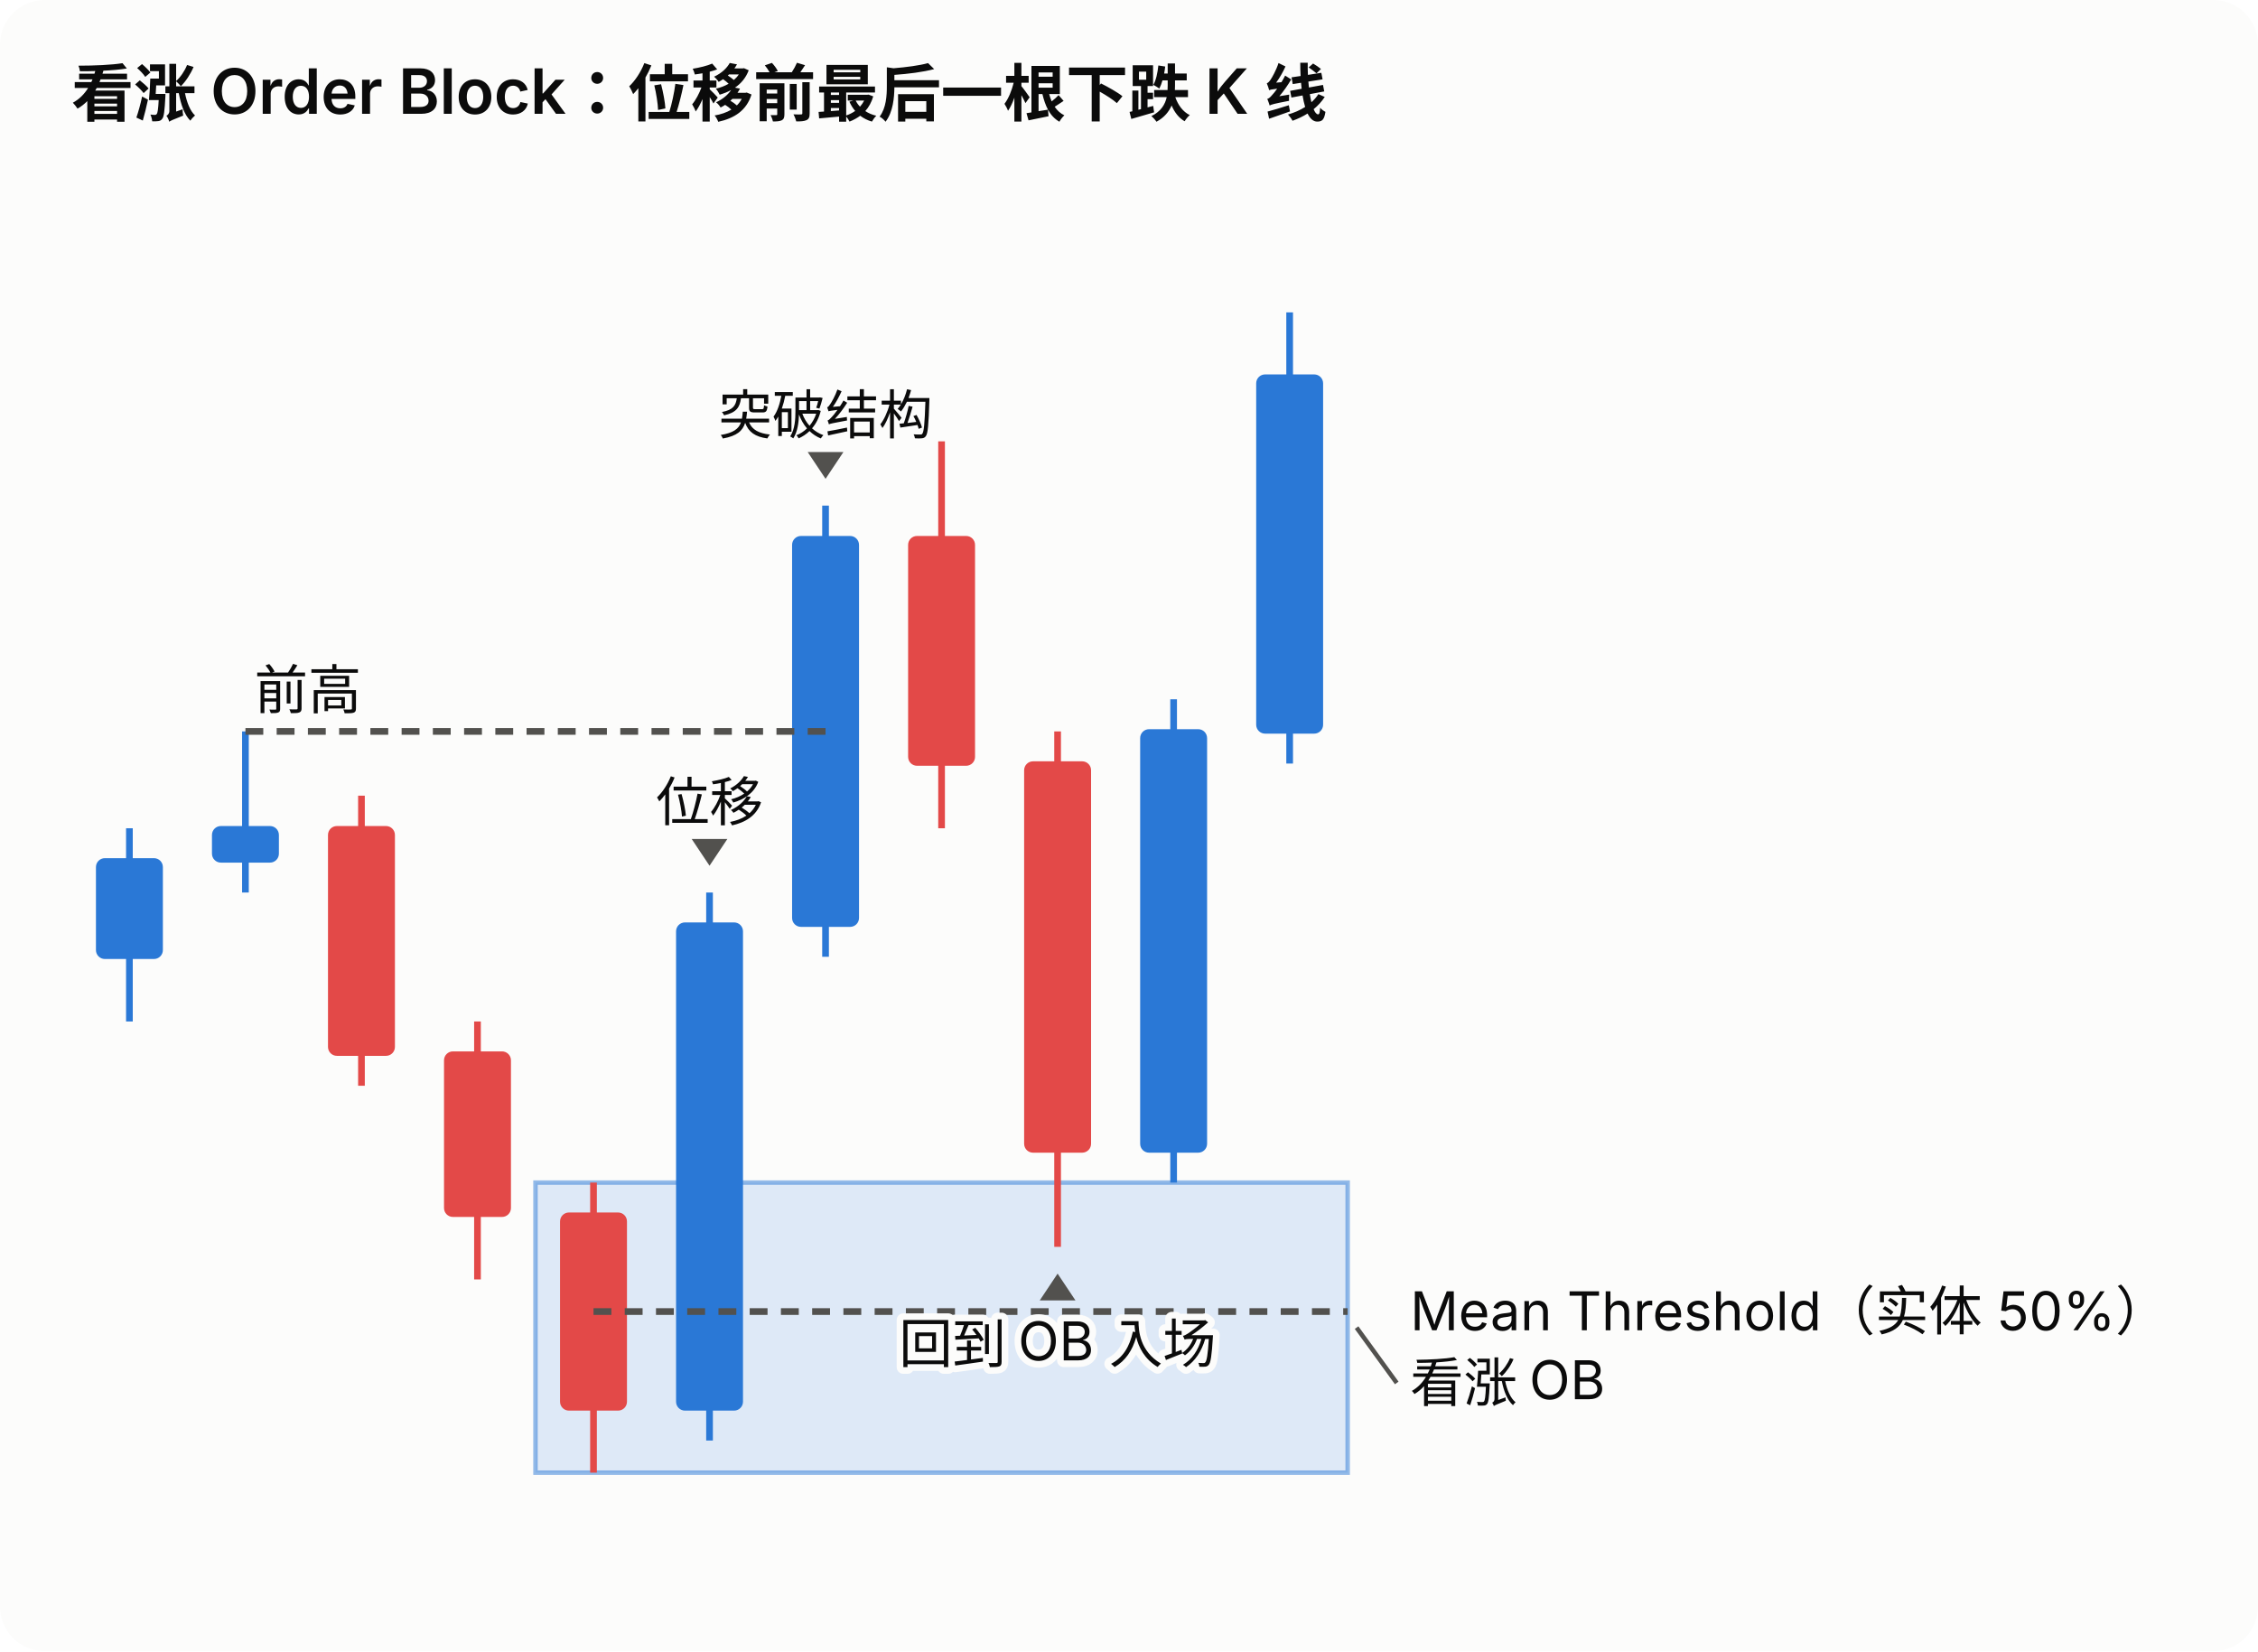
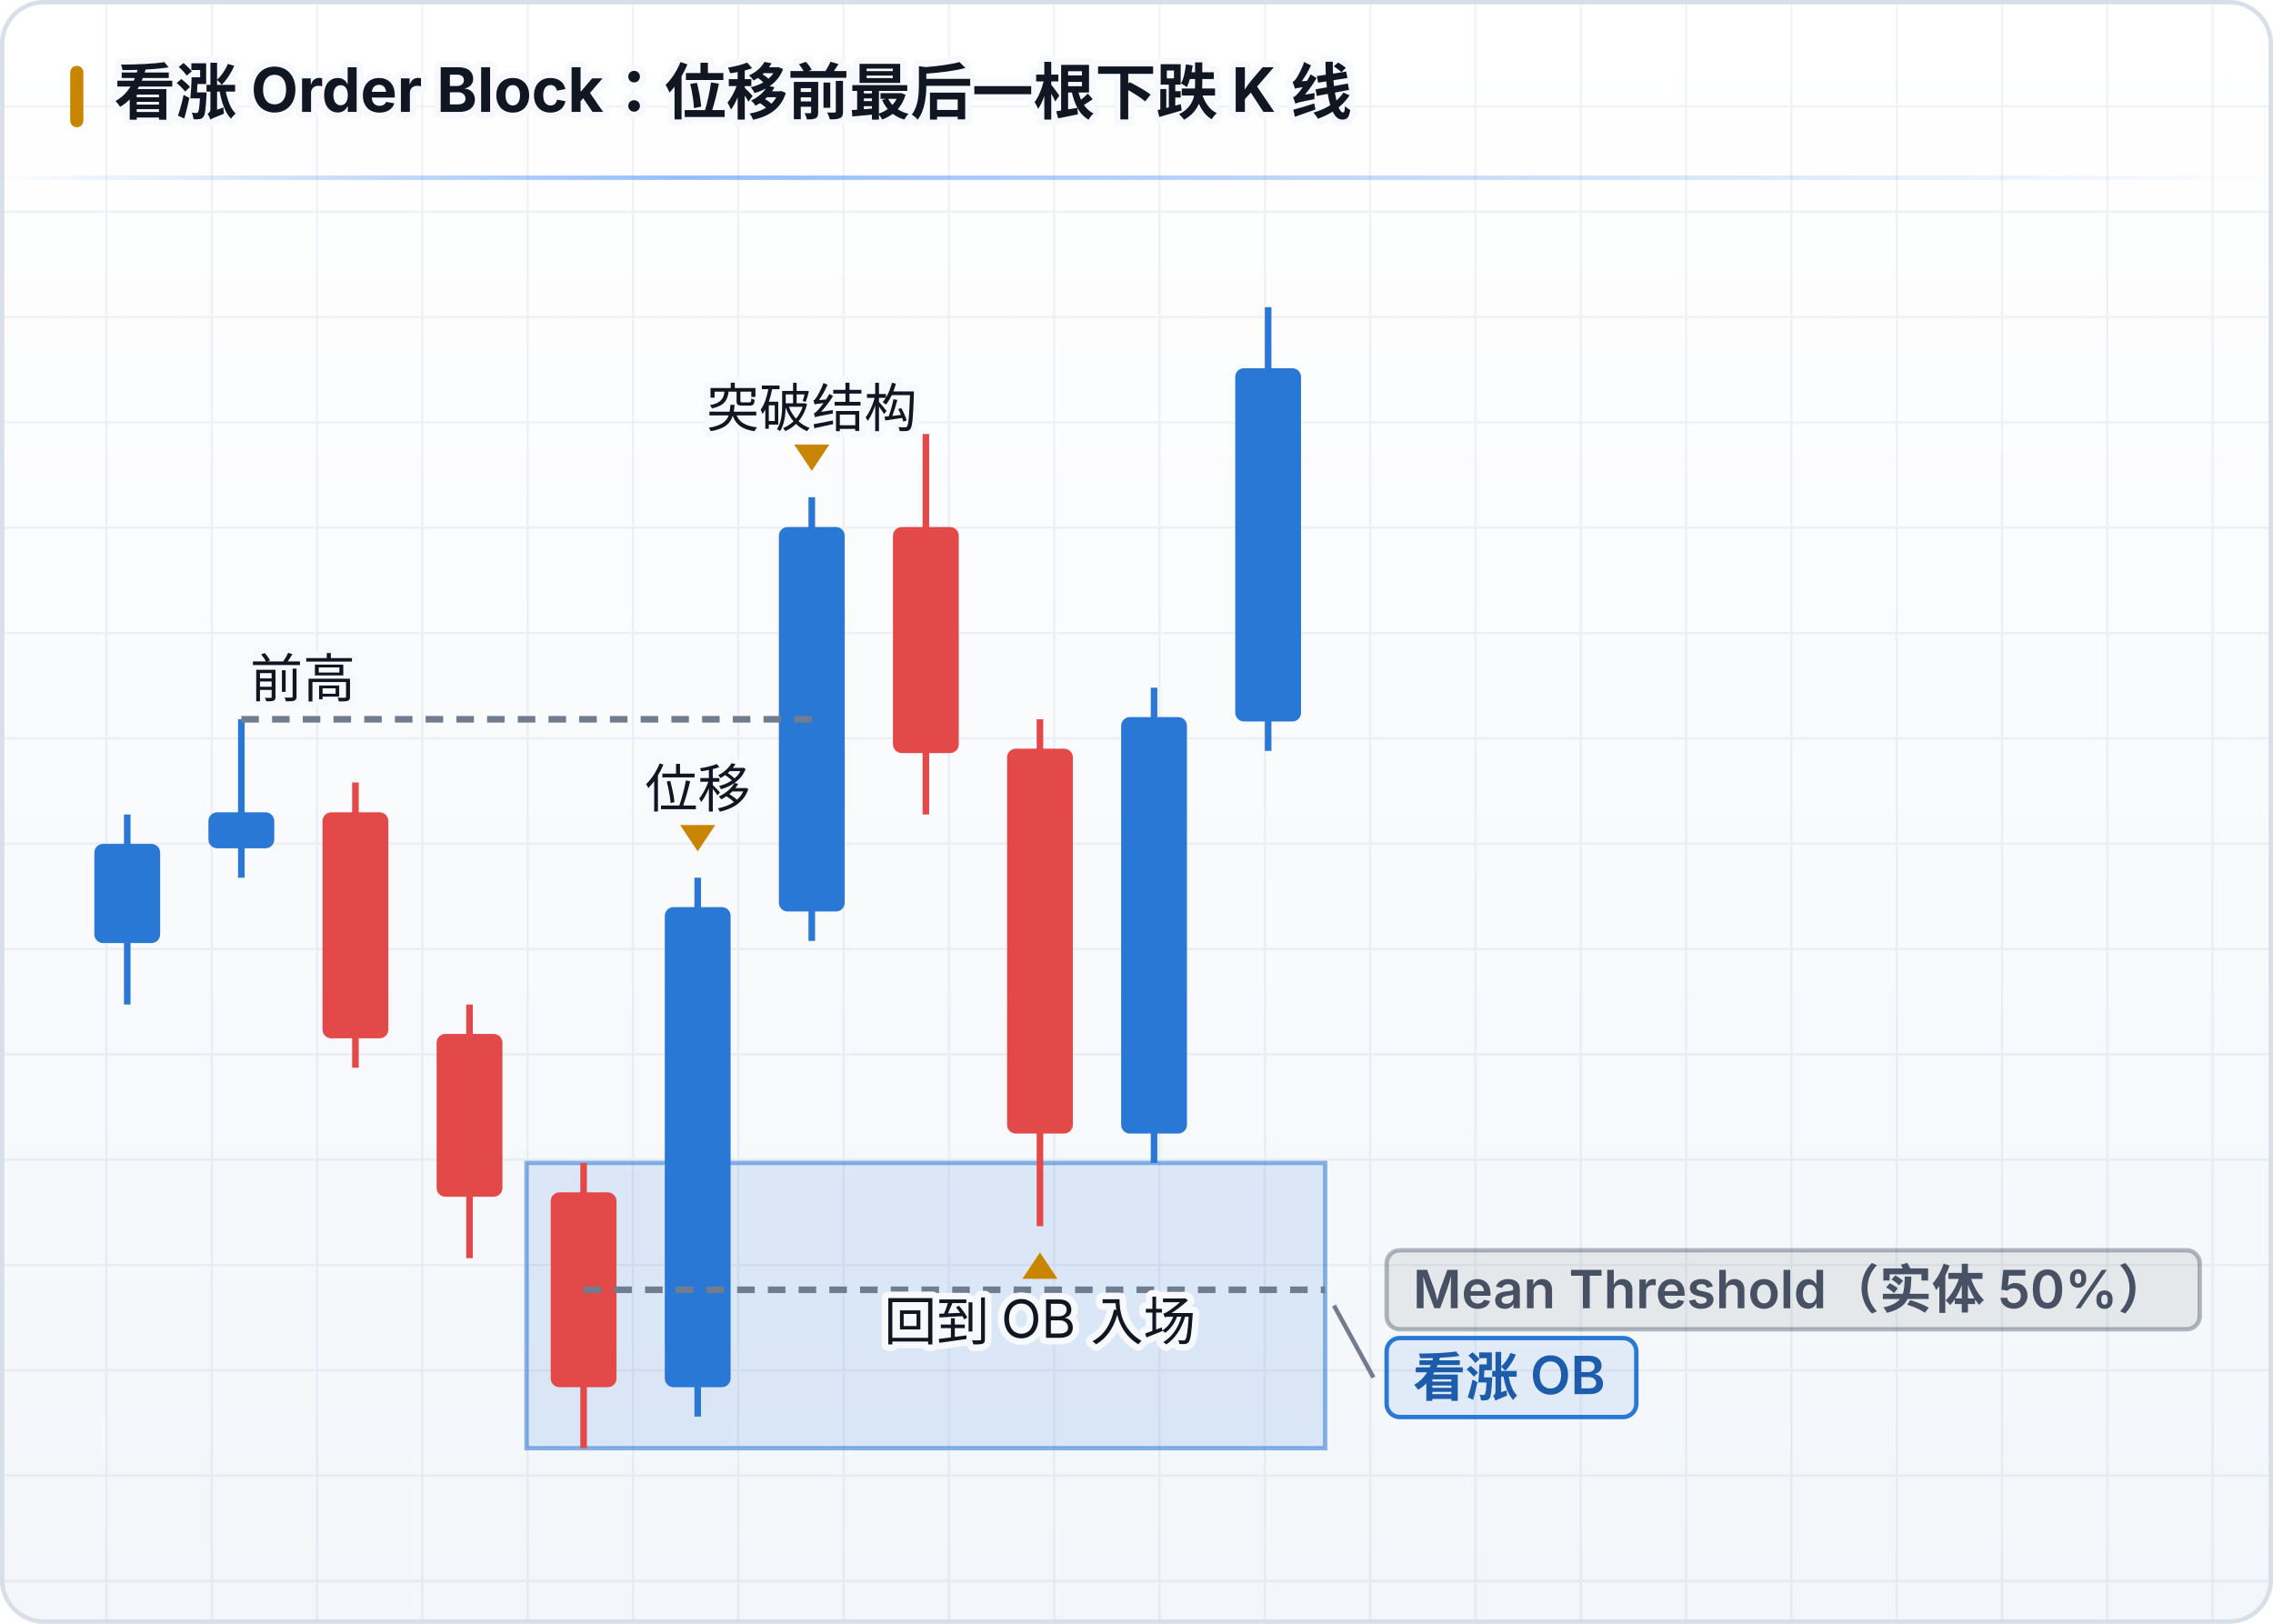
- <svg xmlns="http://www.w3.org/2000/svg" width="506" height="370" viewBox="0 0 506 370" role="img" aria-label="看涨 Order Block：位移前最后一根下跌 K 线">
+ <svg xmlns="http://www.w3.org/2000/svg" width="518" height="370" viewBox="0 0 518 370" role="img" aria-label="看涨 Order Block：位移前最后一根下跌 K 线">
  <style>
-   .bg { fill: #fcfcfb; }
-   .title { fill: #0b0b0b; font-weight: 600; font-size: 14px; }
-   text { font-family: -apple-system, BlinkMacSystemFont, 'PingFang SC', 'Microsoft YaHei', sans-serif; font-size: 12px; fill: #0b0b0b; paint-order: stroke; stroke: #fcfcfb; stroke-width: 3px; stroke-linejoin: round; }
-   .muted { fill: #52514e; }
+   .bg { fill: url(#bg); }
+   .bg-grid { stroke: rgba(28, 60, 110, 0.06); }
+   .frame { fill: none; stroke: #d8dfe9; }
+   .title-mark { fill: #c98500; }
+   .title { fill: #111722; font-weight: 650; font-size: 14px; }
+   text { font-family: -apple-system, BlinkMacSystemFont, 'PingFang SC', 'Microsoft YaHei', sans-serif; font-size: 12px; fill: #111722; paint-order: stroke; stroke: #f7f9fc; stroke-width: 3px; stroke-linejoin: round; }
+   .muted { fill: #475163; }
  .wick { stroke-width: 1.5; }
  .up { fill: #2a78d6; stroke: #2a78d6; }
  .down { fill: #e34948; stroke: #e34948; }
-   .z-bull { fill: rgba(42, 120, 214, 0.14); stroke: rgba(42, 120, 214, 0.5); }
-   .z-bear { fill: rgba(227, 73, 72, 0.12); stroke: rgba(227, 73, 72, 0.5); }
-   .z-neutral { fill: rgba(120, 120, 115, 0.10); stroke: none; }
-   .z-accent { fill: rgba(237, 161, 0, 0.22); stroke: rgba(201, 133, 0, 0.8); }
-   .l-neutral { stroke: #52514e; stroke-dasharray: 4 3; }
+   .z-bull { fill: rgba(42, 120, 214, 0.13); stroke: rgba(42, 120, 214, 0.55); }
+   .z-bear { fill: rgba(227, 73, 72, 0.11); stroke: rgba(227, 73, 72, 0.55); }
+   .z-neutral { fill: rgba(71, 81, 99, 0.09); stroke: rgba(71, 81, 99, 0.25); stroke-dasharray: 2 3; }
+   .z-accent { fill: rgba(212, 145, 34, 0.18); stroke: rgba(201, 133, 0, 0.75); }
+   .l-neutral { stroke: #717c8e; stroke-dasharray: 4 3; }
  .l-stop { stroke: #e34948; stroke-dasharray: 6 3; }
  .l-target { stroke: #2a78d6; stroke-dasharray: 6 3; }
-   .l-entry { stroke: #0b0b0b; }
-   .bracket { stroke: #52514e; fill: none; }
-   .grid { stroke: #ecebe7; }
-   .tick { font-size: 11px; fill: #8a8984; stroke: none; }
-   .arrow { fill: #52514e; stroke: none; }
+   .l-entry { stroke: #c98500; }
+   .bracket { stroke: #717c8e; fill: none; }
+   .grid { stroke: #e4e9f0; stroke-dasharray: 2 4; }
+   .tick { font-family: 'DIN Alternate', 'Bahnschrift', 'Roboto Condensed', sans-serif; font-size: 11px; fill: #717c8e; stroke: none; }
+   .arrow { fill: #c98500; stroke: none; }
+   .tag rect { stroke-width: 1; }
+   .tag text { stroke: none; font-weight: 600; }
+   .t-neutral rect { fill: rgba(71, 81, 99, 0.1); stroke: rgba(71, 81, 99, 0.4); }
+   .t-neutral text { fill: #475163; }
+   .t-stop rect, .t-bear rect { fill: rgba(227, 73, 72, 0.1); stroke: #e34948; }
+   .t-stop text, .t-bear text { fill: #c23a3a; }
+   .t-target rect, .t-bull rect { fill: rgba(42, 120, 214, 0.1); stroke: #2a78d6; }
+   .t-target text, .t-bull text { fill: #1c5cab; }
+   .t-entry rect, .t-accent rect { fill: rgba(212, 145, 34, 0.14); stroke: #c98500; }
+   .t-entry text, .t-accent text { fill: #8a5a0e; }
  @media (prefers-color-scheme: dark) {
-     .bg { fill: #1a1a19; }
-     .title, text { fill: #f0efec; }
-     text { stroke: #1a1a19; }
-     .muted { fill: #c3c2b7; }
-     .up { fill: #3987e5; stroke: #3987e5; }
-     .down { fill: #e66767; stroke: #e66767; }
-     .l-neutral, .bracket { stroke: #c3c2b7; }
-     .grid { stroke: #2a2a28; }
-     .tick { fill: #8a8984; }
-     .l-entry { stroke: #f0efec; }
-     .arrow { fill: #c3c2b7; }
+     .bg-grid { stroke: rgba(110, 160, 230, 0.06); }
+     .frame { stroke: #1c2839; }
+     .title-mark { fill: #f0b44c; }
+     .title, text { fill: #e3eaf4; }
+     text { stroke: #0a111d; }
+     .muted { fill: #a0b0c5; }
+     .up { fill: #3d8bff; stroke: #3d8bff; }
+     .down { fill: #f2555f; stroke: #f2555f; }
+     .candles { filter: url(#glow); }
+     .z-bull { fill: rgba(61, 139, 255, 0.14); stroke: rgba(61, 139, 255, 0.6); }
+     .z-bear { fill: rgba(242, 85, 95, 0.13); stroke: rgba(242, 85, 95, 0.6); }
+     .z-neutral { fill: rgba(160, 176, 197, 0.08); stroke: rgba(160, 176, 197, 0.25); }
+     .z-accent { fill: rgba(240, 180, 76, 0.16); stroke: rgba(240, 180, 76, 0.75); }
+     .l-neutral, .bracket { stroke: #8293ab; }
+     .l-stop { stroke: #f2555f; }
+     .l-target { stroke: #3d8bff; }
+     .l-entry { stroke: #f0b44c; }
+     .grid { stroke: #182334; }
+     .tick { fill: #70829b; }
+     .arrow { fill: #f0b44c; }
+     .t-neutral rect { fill: rgba(160, 176, 197, 0.1); stroke: rgba(160, 176, 197, 0.45); }
+     .t-neutral text { fill: #c5d0de; }
+     .t-stop rect, .t-bear rect { fill: rgba(242, 85, 95, 0.16); stroke: #f2555f; }
+     .t-stop text, .t-bear text { fill: #ff8f98; }
+     .t-target rect, .t-bull rect { fill: rgba(61, 139, 255, 0.16); stroke: #3d8bff; }
+     .t-target text, .t-bull text { fill: #8cc3ff; }
+     .t-entry rect, .t-accent rect { fill: rgba(240, 180, 76, 0.16); stroke: #f0b44c; }
+     .t-entry text, .t-accent text { fill: #ffd38a; }
  }
</style>
-   <rect class="bg" width="506" height="370" rx="10" />
-   <text class="title" x="16" y="26">看涨 Order Block：位移前最后一根下跌 K 线</text>
+   <defs>
+     <linearGradient id="bg" x1="0" y1="0" x2="0" y2="1">
+       <stop offset="0" stop-color="#ffffff" />
+       <stop offset="1" stop-color="#f3f6fa" />
+     </linearGradient>
+     <linearGradient id="edge" x1="0" y1="0" x2="1" y2="0">
+       <stop offset="0" stop-color="#3d8bff" stop-opacity="0" />
+       <stop offset="0.3" stop-color="#3d8bff" stop-opacity="0.55" />
+       <stop offset="1" stop-color="#3d8bff" stop-opacity="0" />
+     </linearGradient>
+     <pattern id="paper" width="24" height="24" patternUnits="userSpaceOnUse">
+       <path class="bg-grid" d="M24 0H0V24" fill="none" />
+     </pattern>
+     <filter id="glow" x="-50%" y="-10%" width="200%" height="120%">
+       <feGaussianBlur stdDeviation="2.2" result="b" />
+       <feMerge>
+         <feMergeNode in="b" />
+         <feMergeNode in="SourceGraphic" />
+       </feMerge>
+     </filter>
+     <style>@media (prefers-color-scheme: dark) { #bg stop:first-child { stop-color: #0f1828; } #bg stop:last-child { stop-color: #070c16; } }</style>
+   </defs>
+   <rect class="bg" width="518" height="370" rx="10" />
+   <rect width="518" height="370" rx="10" fill="url(#paper)" />
+   <rect class="frame" x="0.5" y="0.5" width="517" height="369" rx="9.5" />
+   <rect fill="url(#edge)" x="0" y="40" width="518" height="1" />
+   <rect class="title-mark" x="16" y="15" width="3" height="14" rx="1.5" />
+   <text class="title" x="26" y="26">看涨 Order Block：位移前最后一根下跌 K 线</text>
  <rect class="z-bull" x="120" y="265" width="182" height="65" />
-   <line class="wick up" x1="29" x2="29" y1="185.6" y2="228.9" />
-   <rect class="up" x="22" y="192.8" width="14" height="21.6" rx="1.5" />
-   <line class="wick up" x1="55" x2="55" y1="163.9" y2="200" />
-   <rect class="up" x="48" y="185.6" width="14" height="7.2" rx="1.5" />
-   <line class="wick down" x1="81" x2="81" y1="178.3" y2="243.3" />
-   <rect class="down" x="74" y="185.6" width="14" height="50.5" rx="1.5" />
-   <line class="wick down" x1="107" x2="107" y1="228.9" y2="286.7" />
-   <rect class="down" x="100" y="236.1" width="14" height="36.1" rx="1.5" />
-   <line class="wick down" x1="133" x2="133" y1="265" y2="330" />
-   <rect class="down" x="126" y="272.2" width="14" height="43.4" rx="1.5" />
-   <line class="wick up" x1="159" x2="159" y1="200" y2="322.8" />
-   <rect class="up" x="152" y="207.2" width="14" height="108.4" rx="1.5" />
-   <line class="wick up" x1="185" x2="185" y1="113.3" y2="214.4" />
-   <rect class="up" x="178" y="120.6" width="14" height="86.6" rx="1.5" />
-   <line class="wick down" x1="211" x2="211" y1="98.9" y2="185.6" />
-   <rect class="down" x="204" y="120.6" width="14" height="50.5" rx="1.5" />
-   <line class="wick down" x1="237" x2="237" y1="163.9" y2="279.4" />
-   <rect class="down" x="230" y="171.1" width="14" height="86.7" rx="1.5" />
-   <line class="wick up" x1="263" x2="263" y1="156.7" y2="265" />
-   <rect class="up" x="256" y="163.9" width="14" height="93.9" rx="1.5" />
-   <line class="wick up" x1="289" x2="289" y1="70" y2="171.1" />
-   <rect class="up" x="282" y="84.4" width="14" height="79.5" rx="1.5" />
+   <g class="candles">
+     <line class="wick up" x1="29" x2="29" y1="185.6" y2="228.9" />
+     <rect class="up" x="22" y="192.8" width="14" height="21.6" rx="1.5" />
+     <line class="wick up" x1="55" x2="55" y1="163.9" y2="200" />
+     <rect class="up" x="48" y="185.6" width="14" height="7.2" rx="1.5" />
+     <line class="wick down" x1="81" x2="81" y1="178.3" y2="243.3" />
+     <rect class="down" x="74" y="185.6" width="14" height="50.5" rx="1.5" />
+     <line class="wick down" x1="107" x2="107" y1="228.9" y2="286.7" />
+     <rect class="down" x="100" y="236.1" width="14" height="36.1" rx="1.5" />
+     <line class="wick down" x1="133" x2="133" y1="265" y2="330" />
+     <rect class="down" x="126" y="272.2" width="14" height="43.4" rx="1.5" />
+     <line class="wick up" x1="159" x2="159" y1="200" y2="322.8" />
+     <rect class="up" x="152" y="207.2" width="14" height="108.4" rx="1.5" />
+     <line class="wick up" x1="185" x2="185" y1="113.3" y2="214.4" />
+     <rect class="up" x="178" y="120.6" width="14" height="86.6" rx="1.5" />
+     <line class="wick down" x1="211" x2="211" y1="98.9" y2="185.6" />
+     <rect class="down" x="204" y="120.6" width="14" height="50.5" rx="1.5" />
+     <line class="wick down" x1="237" x2="237" y1="163.9" y2="279.4" />
+     <rect class="down" x="230" y="171.1" width="14" height="86.7" rx="1.5" />
+     <line class="wick up" x1="263" x2="263" y1="156.7" y2="265" />
+     <rect class="up" x="256" y="163.9" width="14" height="93.9" rx="1.5" />
+     <line class="wick up" x1="289" x2="289" y1="70" y2="171.1" />
+     <rect class="up" x="282" y="84.4" width="14" height="79.5" rx="1.5" />
+   </g>
  <line class="l-neutral" x1="133" x2="302" y1="293.9" y2="293.9" stroke-width="1.5" />
  <line class="l-neutral" x1="55" x2="185" y1="163.9" y2="163.9" stroke-width="1.5" />
  <text x="57" y="158.9">前高</text>
-   <path class="bracket" d="M304,297.5 L313,309.9" />
-   <text x="316" y="309.9" dy="0.35em">看涨 OB</text>
-   <text x="316" y="293.9" dy="0.35em">Mean Threshold（实体 50%）</text>
+   <path class="bracket" d="M304,297.5 L313,313.9" />
+   <g class="tag t-bull">
+     <rect x="316" y="304.9" width="56.9" height="18" rx="3" />
+     <text x="322" y="313.9" dy="0.35em">看涨 OB</text>
+   </g>
+   <g class="tag t-neutral">
+     <rect x="316" y="284.9" width="185.3" height="18" rx="3" />
+     <text x="322" y="293.9" dy="0.35em">Mean Threshold（实体 50%）</text>
+   </g>
  <path class="arrow" d="M159,194 l-4,-6 h8 z" />
  <text x="159" y="184" text-anchor="middle">位移</text>
  <path class="arrow" d="M185,107.3 l-4,-6 h8 z" />
  <text x="185" y="97.3" text-anchor="middle">突破结构</text>
  <path class="arrow" d="M237,285.4 l-4,6 h8 z" />
  <text x="237" y="305.4" text-anchor="middle">回到 OB 入场</text>
</svg>
